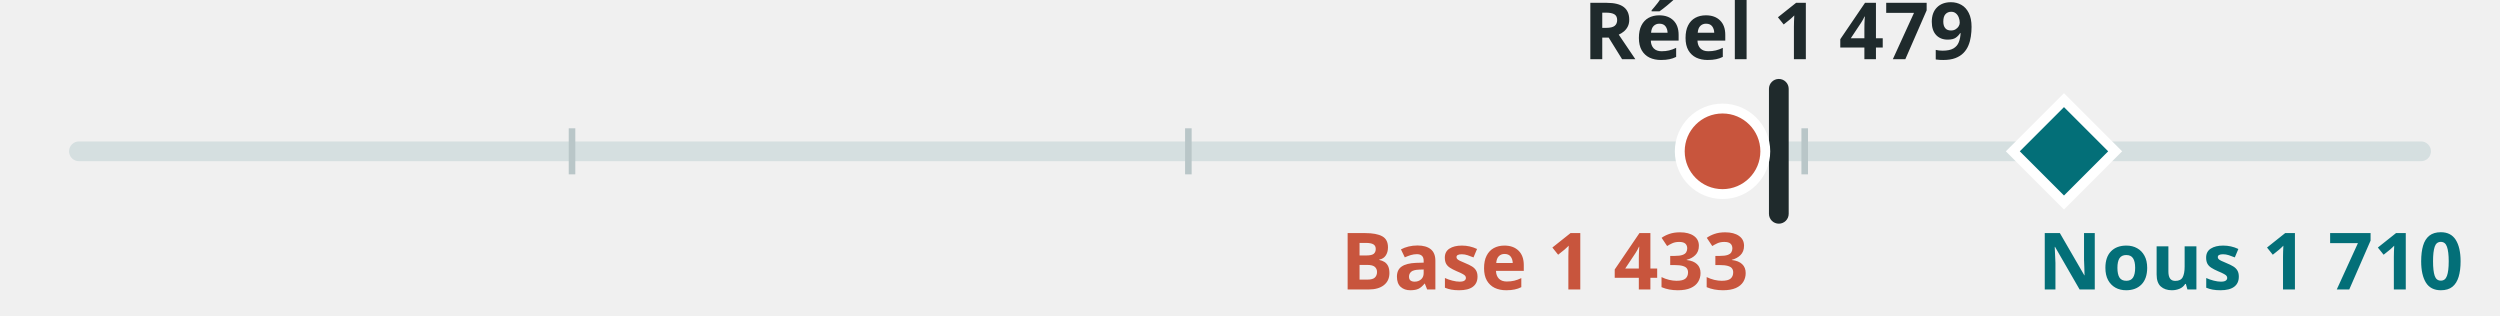
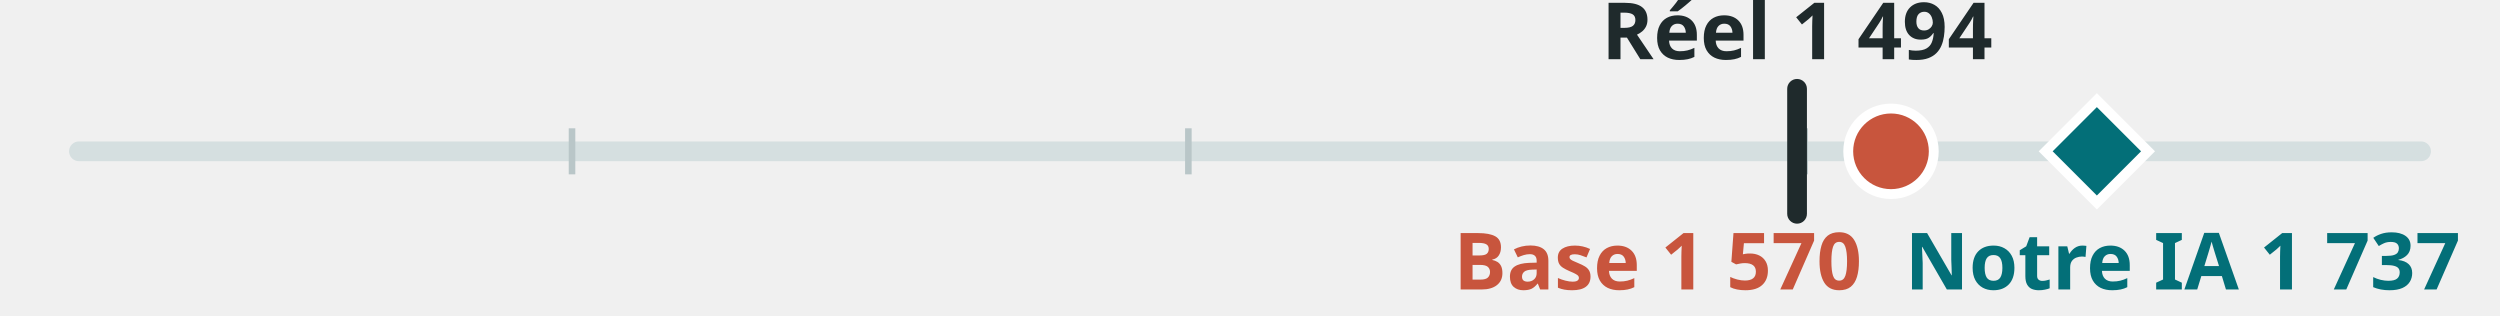
<svg xmlns="http://www.w3.org/2000/svg" width="760" height="96" viewBox="0 0 760 96" font-family="'Segoe UI Variable Display','Segoe UI',sans-serif">
  <line x1="24" y1="46" x2="736" y2="46" stroke="#D5DFE0" stroke-width="6" stroke-linecap="round" />
  <line x1="173.895" y1="39" x2="173.895" y2="53" stroke="#B9C6C8" stroke-width="2" />
  <line x1="361.263" y1="39" x2="361.263" y2="53" stroke="#B9C6C8" stroke-width="2" />
  <line x1="548.632" y1="39" x2="548.632" y2="53" stroke="#B9C6C8" stroke-width="2" />
-   <rect x="537.762" y="24" width="6" height="44" rx="3" fill="#1F2A2C" />
-   <text x="540.762" y="18" font-size="24" fill="#1F2A2C" font-weight="700" text-anchor="middle">Réel 1 479</text>
-   <circle cx="523.649" cy="46" r="13" fill="#C8553D" stroke="white" stroke-width="3" />
-   <text x="531.649" y="88" font-size="24" fill="#C8553D" font-weight="700" text-anchor="end">Base 1 433</text>
-   <rect x="616.451" y="35" width="22" height="22" fill="#036F78" stroke="white" stroke-width="3" transform="rotate(45 627.4512 46)" />
-   <text x="619.451" y="88" font-size="24" fill="#036F78" font-weight="700" text-anchor="start">Nous 1 710</text>
+   <rect x="543.308" y="24" width="6" height="44" rx="3" fill="#1F2A2C" />
+   <text x="546.308" y="18" font-size="24" fill="#1F2A2C" font-weight="700" text-anchor="middle">Réel 1 494</text>
+   <circle cx="574.863" cy="46" r="13" fill="#C8553D" stroke="white" stroke-width="3" />
+   <text x="566" y="88" font-size="24" fill="#C8553D" font-weight="700" text-anchor="end">Base 1 570</text>
+   <rect x="626.444" y="35" width="22" height="22" fill="#036F78" stroke="white" stroke-width="3" transform="rotate(45 637.4442 46)" />
+   <text x="748" y="88" font-size="24" fill="#036F78" font-weight="700" text-anchor="end">Notre IA 1 737</text>
</svg>
